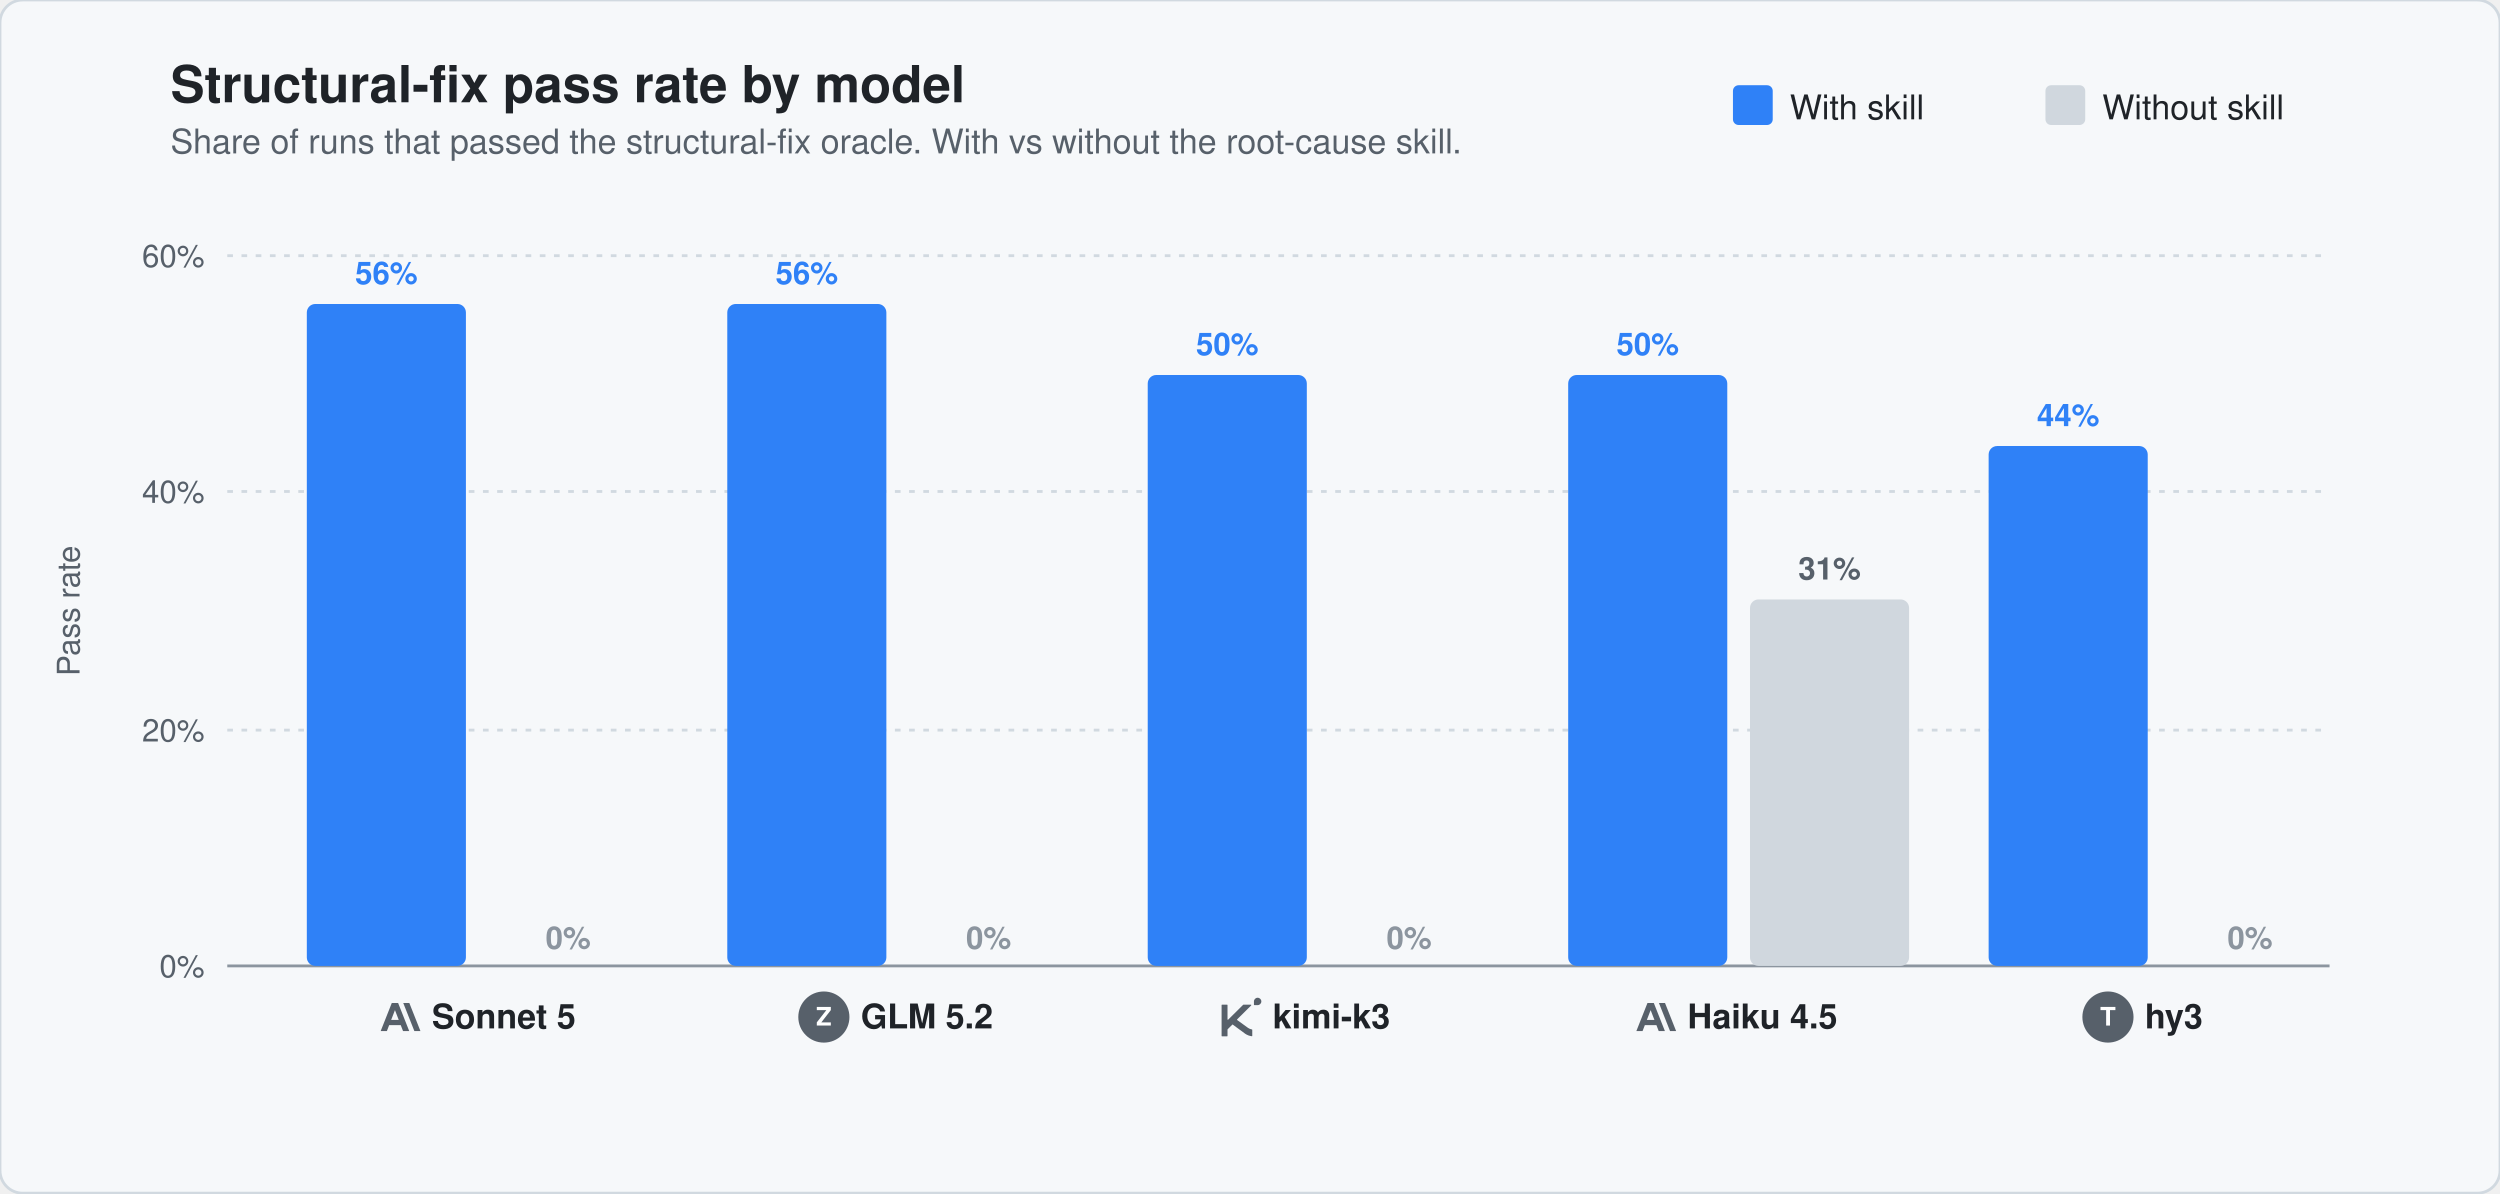
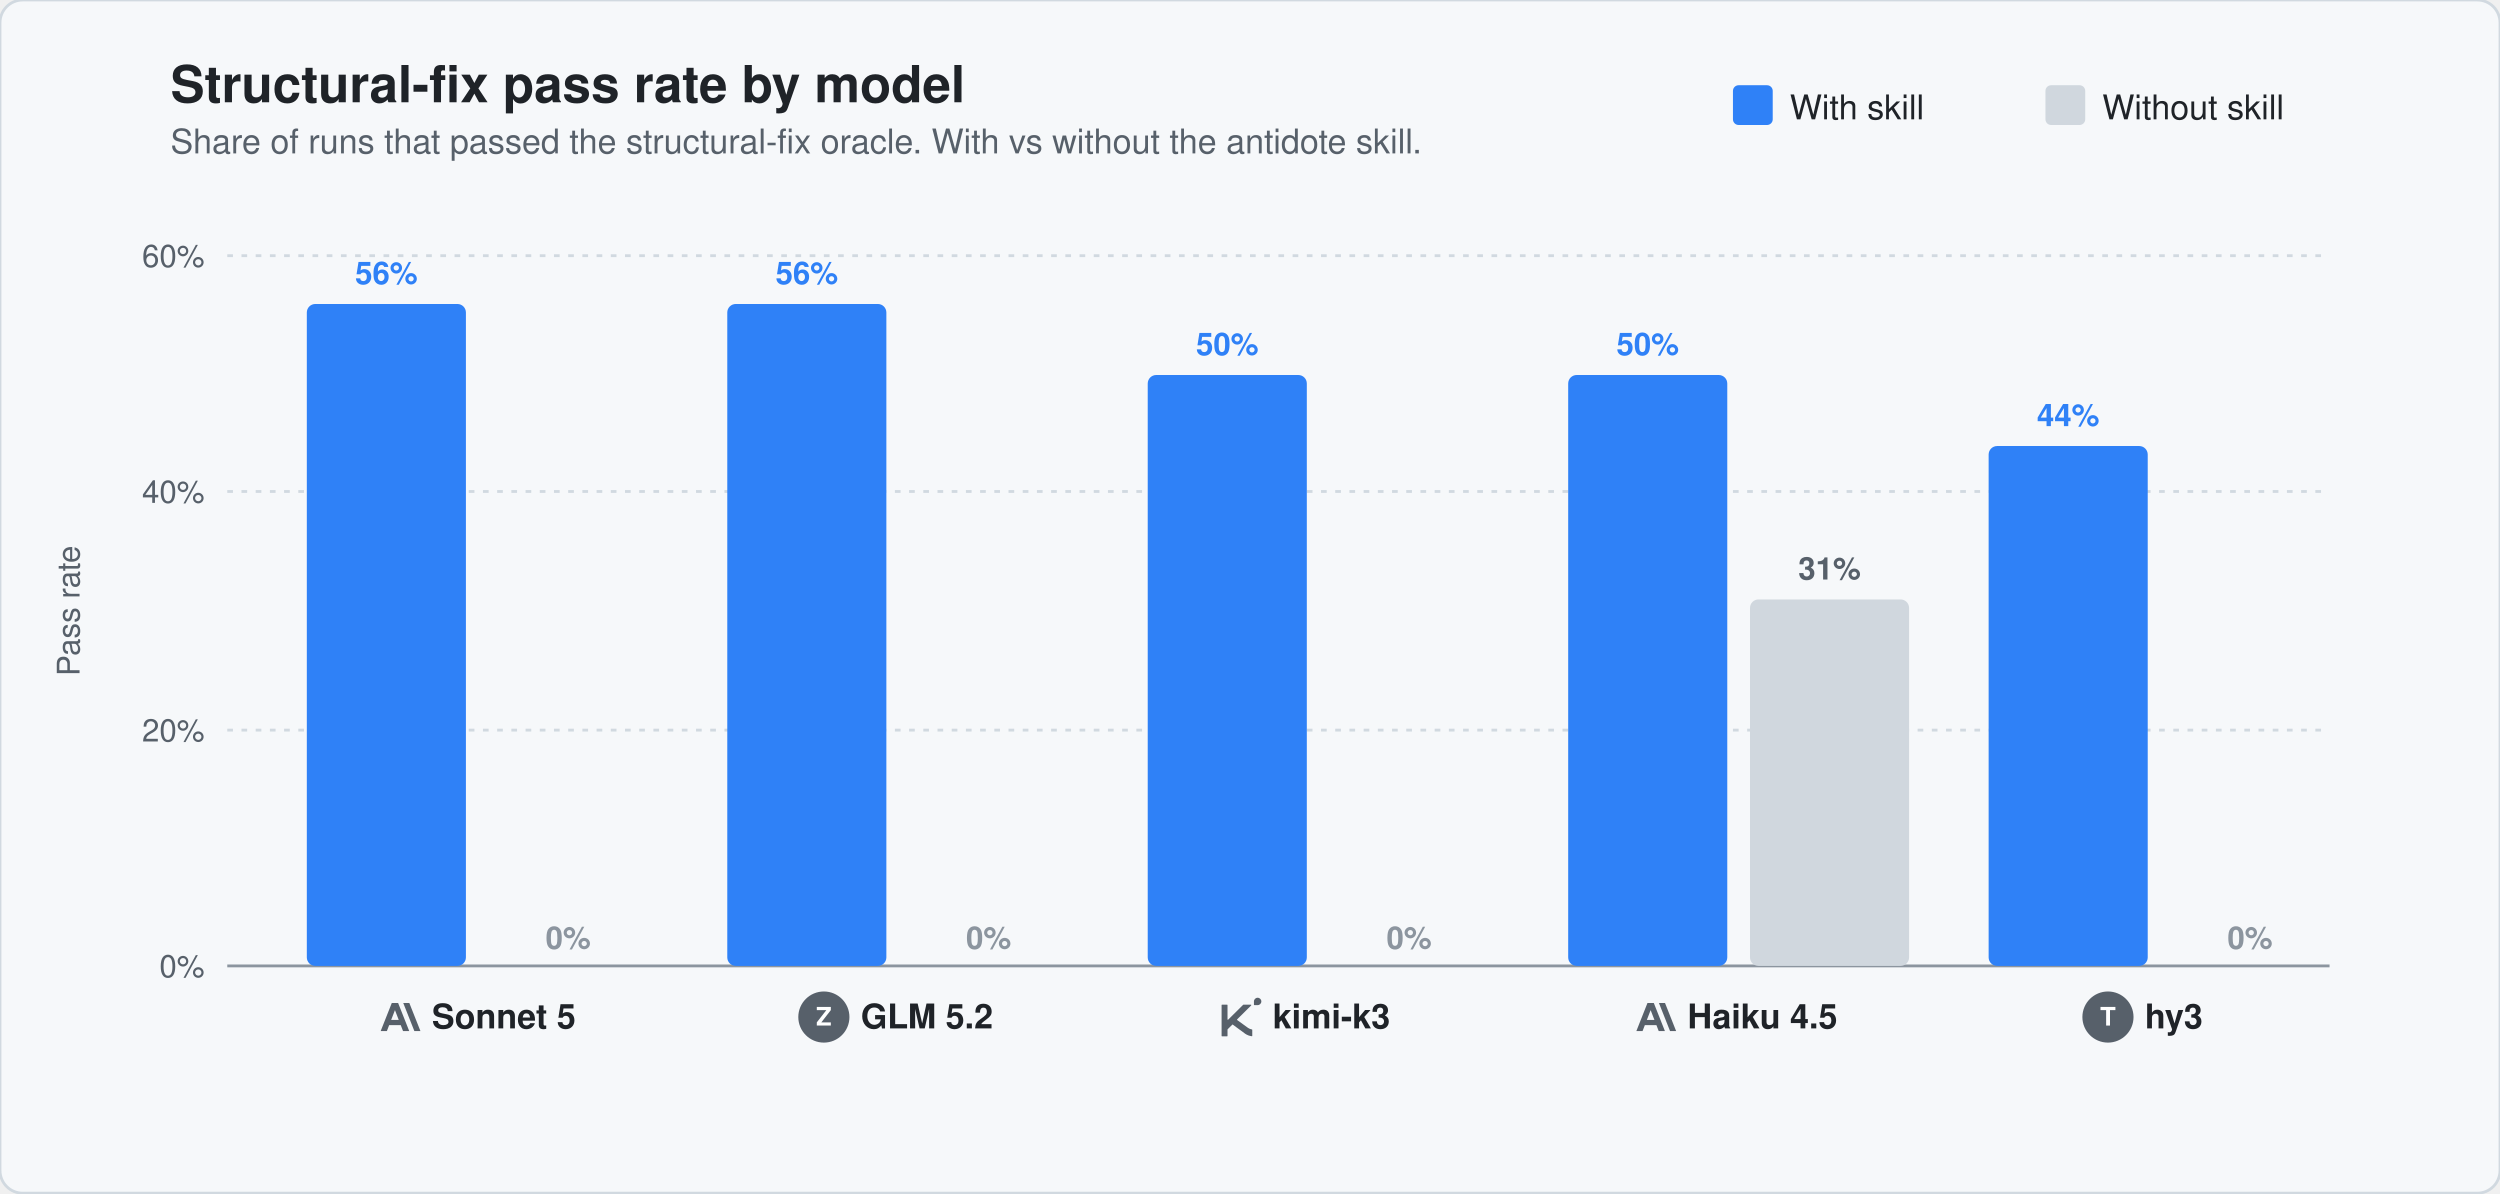
<svg xmlns="http://www.w3.org/2000/svg" viewBox="0 0 880 420" font-family="-apple-system, BlinkMacSystemFont, 'Segoe UI', Helvetica, Arial, sans-serif" text-rendering="geometricPrecision">
  <style>
    .title { font-size: 18px; font-weight: 700; fill: #1f2328; }
    .subtitle { font-size: 12px; fill: #57606a; }
    .axis-label { font-size: 11px; fill: #57606a; }
    .model-label { font-size: 12px; fill: #1f2328; font-weight: 600; }
    .value-label { font-size: 11px; font-weight: 600; }
    .legend-text { font-size: 12px; fill: #1f2328; }
    .gridline { stroke: #d1d9e0; stroke-width: 1; stroke-dasharray: 2 3; }
    .axis { stroke: #8c959f; stroke-width: 1; }
    .logo { fill: #57606a; }
    .badge-text { font-size: 9px; font-weight: 700; fill: #fff; }
  </style>
  <rect x="0" y="0" width="880" height="420" rx="8" fill="#f6f8fa" stroke="#d1d9e0" stroke-width="1" />
  <text x="60" y="36" class="title">Structural-fix pass rate by model</text>
-   <text x="60" y="54" class="subtitle">Share of runs that passed the structural-fix oracle. With vs without the root-cause skill.</text>
+   <text x="60" y="54" class="subtitle">Share of runs that passed the structural-fix oracle. With vs without the antidote skill.</text>
  <rect x="610" y="30" width="14" height="14" rx="2" fill="#2f81f7" />
  <text x="630" y="42" class="legend-text">With skill</text>
  <rect x="720" y="30" width="14" height="14" rx="2" fill="#d0d7de" />
  <text x="740" y="42" class="legend-text">Without skill</text>
  <g>
    <line x1="80" y1="340" x2="820" y2="340" class="axis" />
    <line x1="80" y1="257" x2="820" y2="257" class="gridline" />
    <line x1="80" y1="173" x2="820" y2="173" class="gridline" />
    <line x1="80" y1="90" x2="820" y2="90" class="gridline" />
    <text x="72" y="344" text-anchor="end" class="axis-label">0%</text>
    <text x="72" y="261" text-anchor="end" class="axis-label">20%</text>
    <text x="72" y="177" text-anchor="end" class="axis-label">40%</text>
    <text x="72" y="94" text-anchor="end" class="axis-label">60%</text>
  </g>
  <g>
    <rect x="108" y="107" width="56" height="233" rx="3" fill="#2f81f7" />
    <rect x="172" y="340" width="56" height="0" rx="3" fill="#d0d7de" />
    <text x="136" y="100" text-anchor="middle" class="value-label" fill="#2f81f7">56%</text>
    <text x="200" y="334" text-anchor="middle" class="value-label" fill="#8c959f">0%</text>
    <g transform="translate(168, 362)">
      <path class="logo" transform="translate(-34,-11) scale(0.583)" d="M17.304 3.541h-3.672l6.696 16.918H24Zm-10.608 0L0 20.459h3.744l1.369-3.553h7.005l1.369 3.553h3.744L10.536 3.541Zm-.371 10.223 2.291-5.946 2.291 5.946Z" />
      <text x="-16" y="0" text-anchor="start" class="model-label">Sonnet 5</text>
    </g>
  </g>
  <g>
    <rect x="256" y="107" width="56" height="233" rx="3" fill="#2f81f7" />
    <rect x="320" y="340" width="56" height="0" rx="3" fill="#d0d7de" />
    <text x="284" y="100" text-anchor="middle" class="value-label" fill="#2f81f7">56%</text>
    <text x="348" y="334" text-anchor="middle" class="value-label" fill="#8c959f">0%</text>
    <g transform="translate(316, 362)">
      <circle cx="-26" cy="-4" r="9" fill="#57606a" />
      <text x="-26" y="-1" text-anchor="middle" class="badge-text">Z</text>
      <text x="-13" y="0" text-anchor="start" class="model-label">GLM 5.2</text>
    </g>
  </g>
  <g>
    <rect x="404" y="132" width="56" height="208" rx="3" fill="#2f81f7" />
    <rect x="468" y="340" width="56" height="0" rx="3" fill="#d0d7de" />
    <text x="432" y="125" text-anchor="middle" class="value-label" fill="#2f81f7">50%</text>
    <text x="496" y="334" text-anchor="middle" class="value-label" fill="#8c959f">0%</text>
    <g transform="translate(464, 362)">
      <path class="logo" transform="translate(-34,-11) scale(0.583)" d="M21.765.351C22.998.351 24 1.353 24 2.586S22.998 4.82 21.765 4.82h-1.974c-.15 0-.26-.12-.26-.26V2.586A2.237 2.237 0 0 1 21.765.35M9.41 13.388l8.447-8.377c.16-.16.07-.471-.14-.471h-4.55s-.1.02-.14.06l-9.099 9.029c-.14.14-.35.02-.35-.21V4.81c0-.15-.1-.27-.221-.27H.22c-.12 0-.22.12-.22.27v18.57c0 .15.1.27.22.27h3.137c.12 0 .22-.12.22-.27v-3.79c0-.08.03-.16.08-.21l2.826-2.796c.07-.07.16-.08.241-.03l7.546 5.551a8.9 8.9 0 0 0 4.018 1.493c.12.01.23-.11.23-.27V19.76c0-.14-.08-.25-.19-.26a5.8 5.8 0 0 1-2.355-.942l-6.533-4.73c-.14-.09-.15-.32-.03-.441" />
      <text x="-16" y="0" text-anchor="start" class="model-label">kimi-k3</text>
    </g>
  </g>
  <g>
    <rect x="552" y="132" width="56" height="208" rx="3" fill="#2f81f7" />
    <rect x="616" y="211" width="56" height="129" rx="3" fill="#d0d7de" />
    <text x="580" y="125" text-anchor="middle" class="value-label" fill="#2f81f7">50%</text>
    <text x="644" y="204" text-anchor="middle" class="value-label" fill="#57606a">31%</text>
    <g transform="translate(612, 362)">
      <path class="logo" transform="translate(-36,-11) scale(0.583)" d="M17.304 3.541h-3.672l6.696 16.918H24Zm-10.608 0L0 20.459h3.744l1.369-3.553h7.005l1.369 3.553h3.744L10.536 3.541Zm-.371 10.223 2.291-5.946 2.291 5.946Z" />
      <text x="-18" y="0" text-anchor="start" class="model-label">Haiku 4.5</text>
    </g>
  </g>
  <g>
    <rect x="700" y="157" width="56" height="183" rx="3" fill="#2f81f7" />
    <rect x="764" y="340" width="56" height="0" rx="3" fill="#d0d7de" />
    <text x="728" y="150" text-anchor="middle" class="value-label" fill="#2f81f7">44%</text>
    <text x="792" y="334" text-anchor="middle" class="value-label" fill="#8c959f">0%</text>
    <g transform="translate(760, 362)">
      <circle cx="-18" cy="-4" r="9" fill="#57606a" />
      <text x="-18" y="-1" text-anchor="middle" class="badge-text">T</text>
      <text x="-5" y="0" text-anchor="start" class="model-label">hy3</text>
    </g>
  </g>
  <text x="28" y="215" text-anchor="middle" class="axis-label" transform="rotate(-90 28 215)">Pass rate</text>
</svg>
